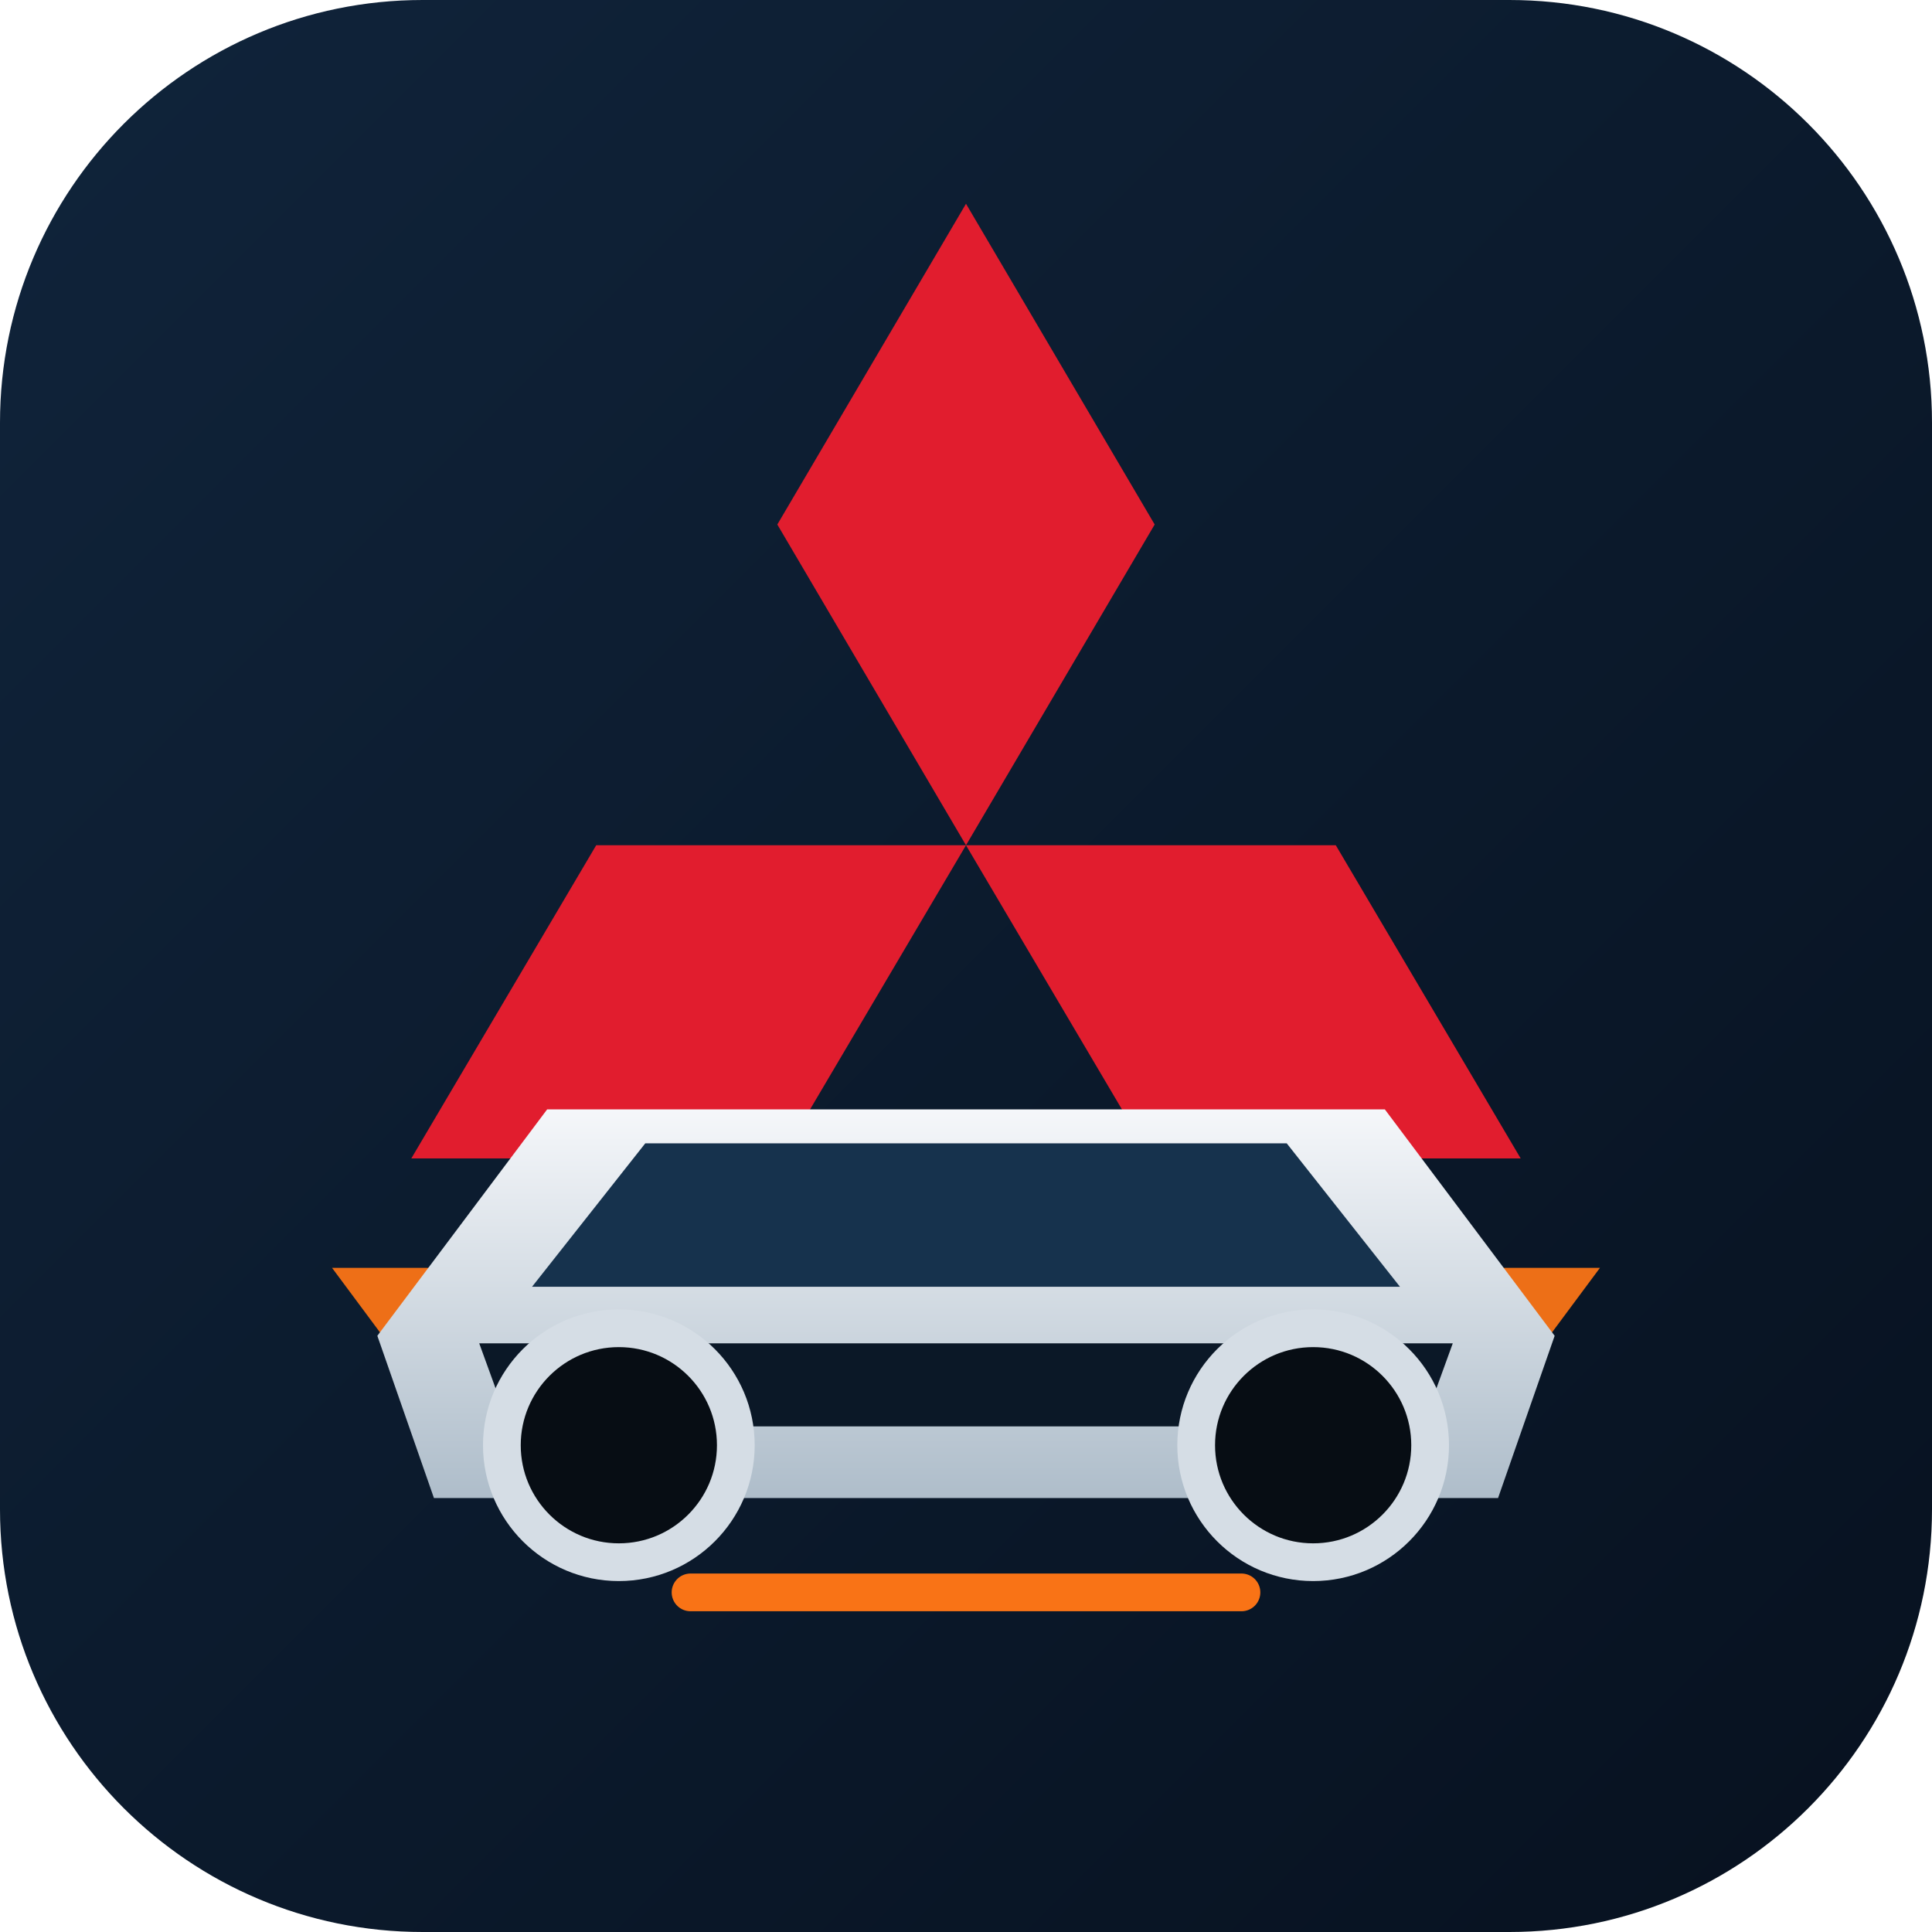
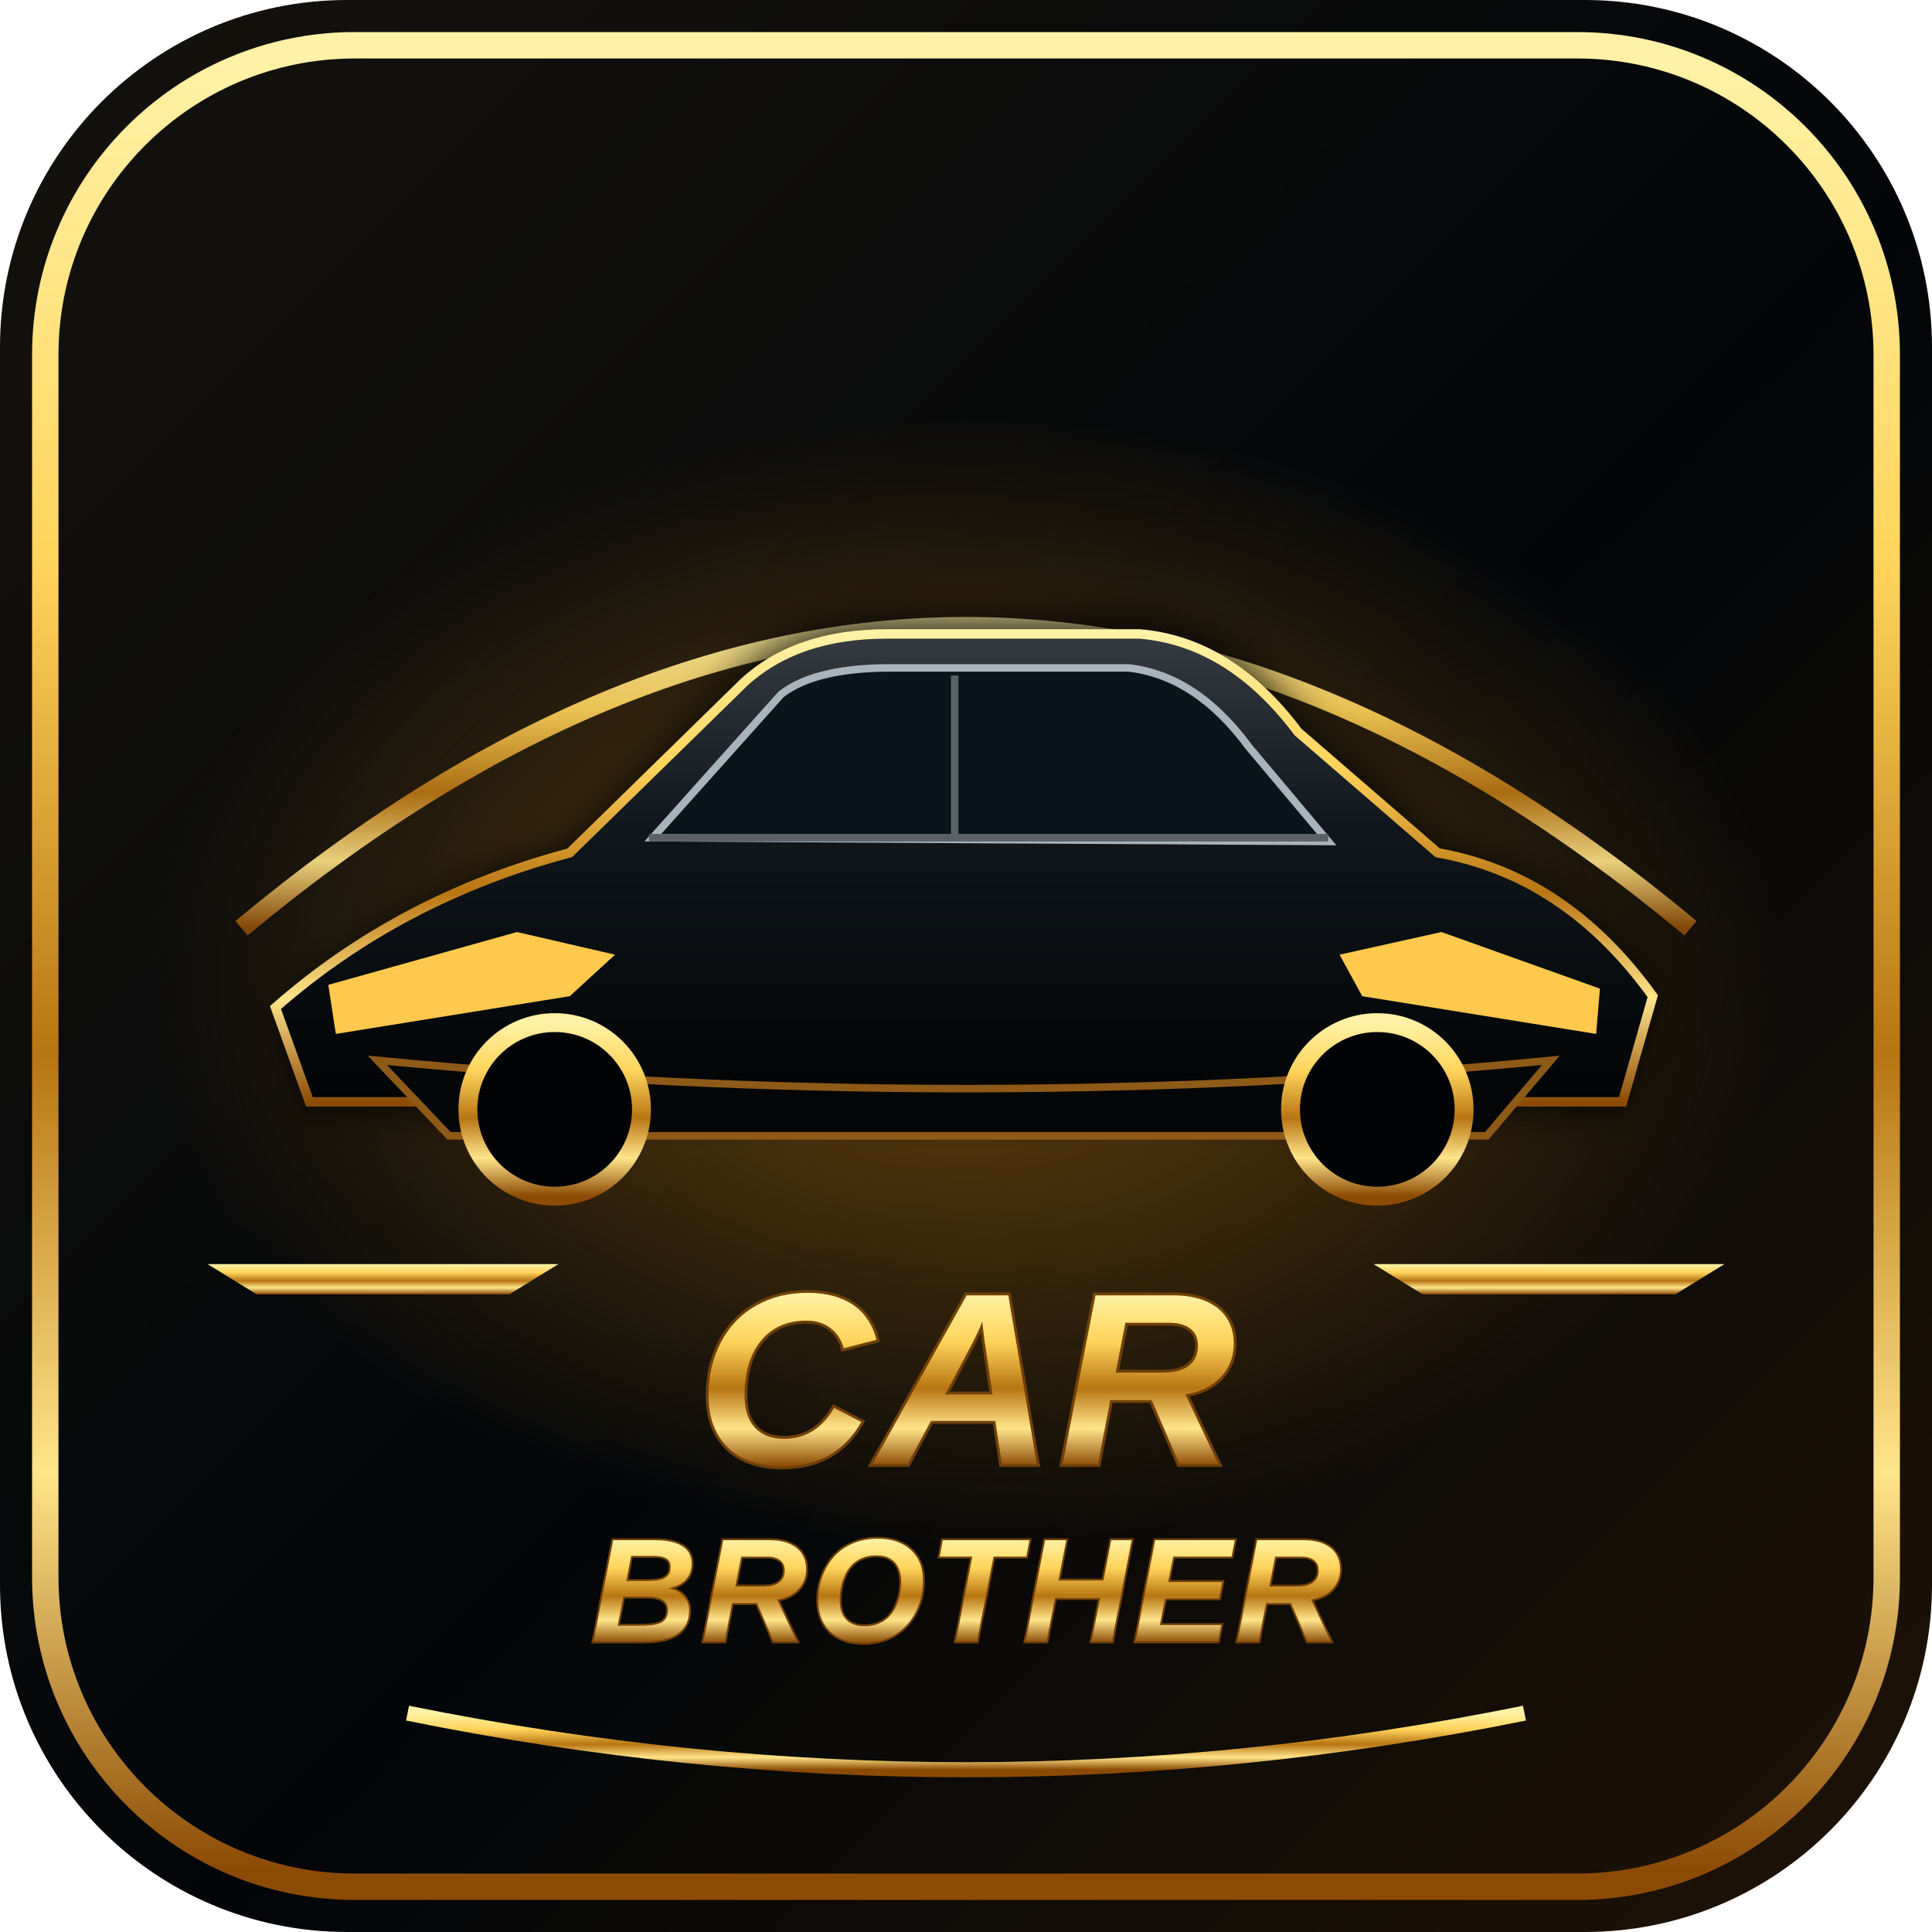
<svg xmlns="http://www.w3.org/2000/svg" viewBox="0 0 512 512">
  <defs>
    <linearGradient id="bg" x1="0" y1="0" x2="1" y2="1">
-       <stop offset="0" stop-color="#10243b" />
-       <stop offset="1" stop-color="#07111f" />
+       <stop stop-color="#15120d" />
+       <stop offset=".55" stop-color="#030609" />
+       <stop offset="1" stop-color="#201306" />
    </linearGradient>
-     <linearGradient id="metal" x1="0" y1="0" x2="0" y2="1">
-       <stop offset="0" stop-color="#f5f7fa" />
-       <stop offset="1" stop-color="#aebdca" />
+     <linearGradient id="gold" x1="0" y1="0" x2="0" y2="1">
+       <stop stop-color="#fff2a6" />
+       <stop offset=".28" stop-color="#ffd45b" />
+       <stop offset=".55" stop-color="#b87513" />
+       <stop offset=".78" stop-color="#ffe58a" />
+       <stop offset="1" stop-color="#8c4b05" />
    </linearGradient>
+     <linearGradient id="car" x1="0" y1="0" x2="0" y2="1">
+       <stop stop-color="#353b40" />
+       <stop offset=".4" stop-color="#11171c" />
+       <stop offset="1" stop-color="#020304" />
+     </linearGradient>
+     <radialGradient id="glow">
+       <stop stop-color="#b87513" stop-opacity=".75" />
+       <stop offset="1" stop-color="#b87513" stop-opacity="0" />
+     </radialGradient>
+     <filter id="shadow" x="-30%" y="-30%" width="160%" height="160%">
+       <feGaussianBlur stdDeviation="5" />
+     </filter>
  </defs>
-   <rect width="512" height="512" rx="112" fill="url(#bg)" />
-   <path d="M256 54 306 139 256 224 206 139Z" fill="#e11d2e" />
-   <path d="M256 224h98l49 83h-98Z" fill="#e11d2e" />
-   <path d="M256 224h-98l-49 83h98Z" fill="#e11d2e" />
-   <path d="M88 336h336l-26 35H114Z" fill="#f97316" opacity=".95" />
-   <path d="M100 354 145 294h222l45 60l-15 43H115Z" fill="url(#metal)" />
-   <path d="M171 303h170l30 38H141Z" fill="#16324d" />
-   <path d="M127 356h258l-8 22H135Z" fill="#0b1827" />
-   <circle cx="164" cy="383" r="31" fill="#070d14" stroke="#d5dde5" stroke-width="10" />
-   <circle cx="348" cy="383" r="31" fill="#070d14" stroke="#d5dde5" stroke-width="10" />
-   <path d="M183 422h146" stroke="#f97316" stroke-width="10" stroke-linecap="round" />
+   <rect width="512" height="512" rx="92" fill="url(#bg)" />
+   <ellipse cx="256" cy="260" rx="220" ry="150" fill="url(#glow)" opacity=".75" />
+   <rect x="12" y="12" width="488" height="488" rx="82" fill="none" stroke="url(#gold)" stroke-width="7" />
+   <path d="M64 246 Q256 86 448 246" fill="none" stroke="url(#gold)" stroke-width="5" opacity=".9" />
+   <path d="M74 270 Q105 238 150 225 L198 177 Q212 164 235 164 L302 164 Q326 166 344 190 L382 225 Q414 231 438 264 L429 294 L82 294Z" fill="#000" opacity=".8" filter="url(#shadow)" />
+   <path d="M73 267 Q106 238 151 226 L197 181 Q211 168 235 168 L302 168 Q326 170 344 194 L381 226 Q415 232 438 264 L430 292 L82 292Z" fill="url(#car)" stroke="url(#gold)" stroke-width="2.5" />
+   <path d="M173 222 L207 184 Q216 177 236 177 L299 177 Q317 179 331 198 L352 223Z" fill="#0a141b" stroke="#a9b3bb" stroke-width="2" />
+   <path d="M253 179 L253 222 M172 222 L352 222" stroke="#5b6267" stroke-width="2" />
+   <path d="M87 261 L137 247 L163 253 L151 264 L89 274Z" fill="#ffc94d" />
+   <path d="M355 253 L382 247 L424 262 L423 274 L361 264Z" fill="#ffc94d" />
+   <path d="M100 281 Q256 296 411 281 L394 301 L119 301Z" fill="#050607" stroke="#8d5a18" stroke-width="2" />
+   <circle cx="147" cy="294" r="23" fill="#020304" stroke="url(#gold)" stroke-width="5" />
+   <circle cx="365" cy="294" r="23" fill="#020304" stroke="url(#gold)" stroke-width="5" />
+   <path d="M55 335 H148 L135 343 H68Z M364 335 H457 L444 343 H377Z" fill="url(#gold)" />
+   <text x="256" y="388" text-anchor="middle" font-family="Arial, Helvetica, sans-serif" font-size="65" font-weight="900" font-style="italic" letter-spacing="1" fill="url(#gold)" stroke="#6f4009" stroke-width="1.5" paint-order="stroke">CAR</text>
+   <text x="256" y="435" text-anchor="middle" font-family="Arial, Helvetica, sans-serif" font-size="39" font-weight="900" font-style="italic" letter-spacing="1" fill="url(#gold)" stroke="#6f4009" stroke-width="1" paint-order="stroke">BROTHER</text>
+   <path d="M108 454 Q256 484 404 454" fill="none" stroke="url(#gold)" stroke-width="4" />
</svg>
